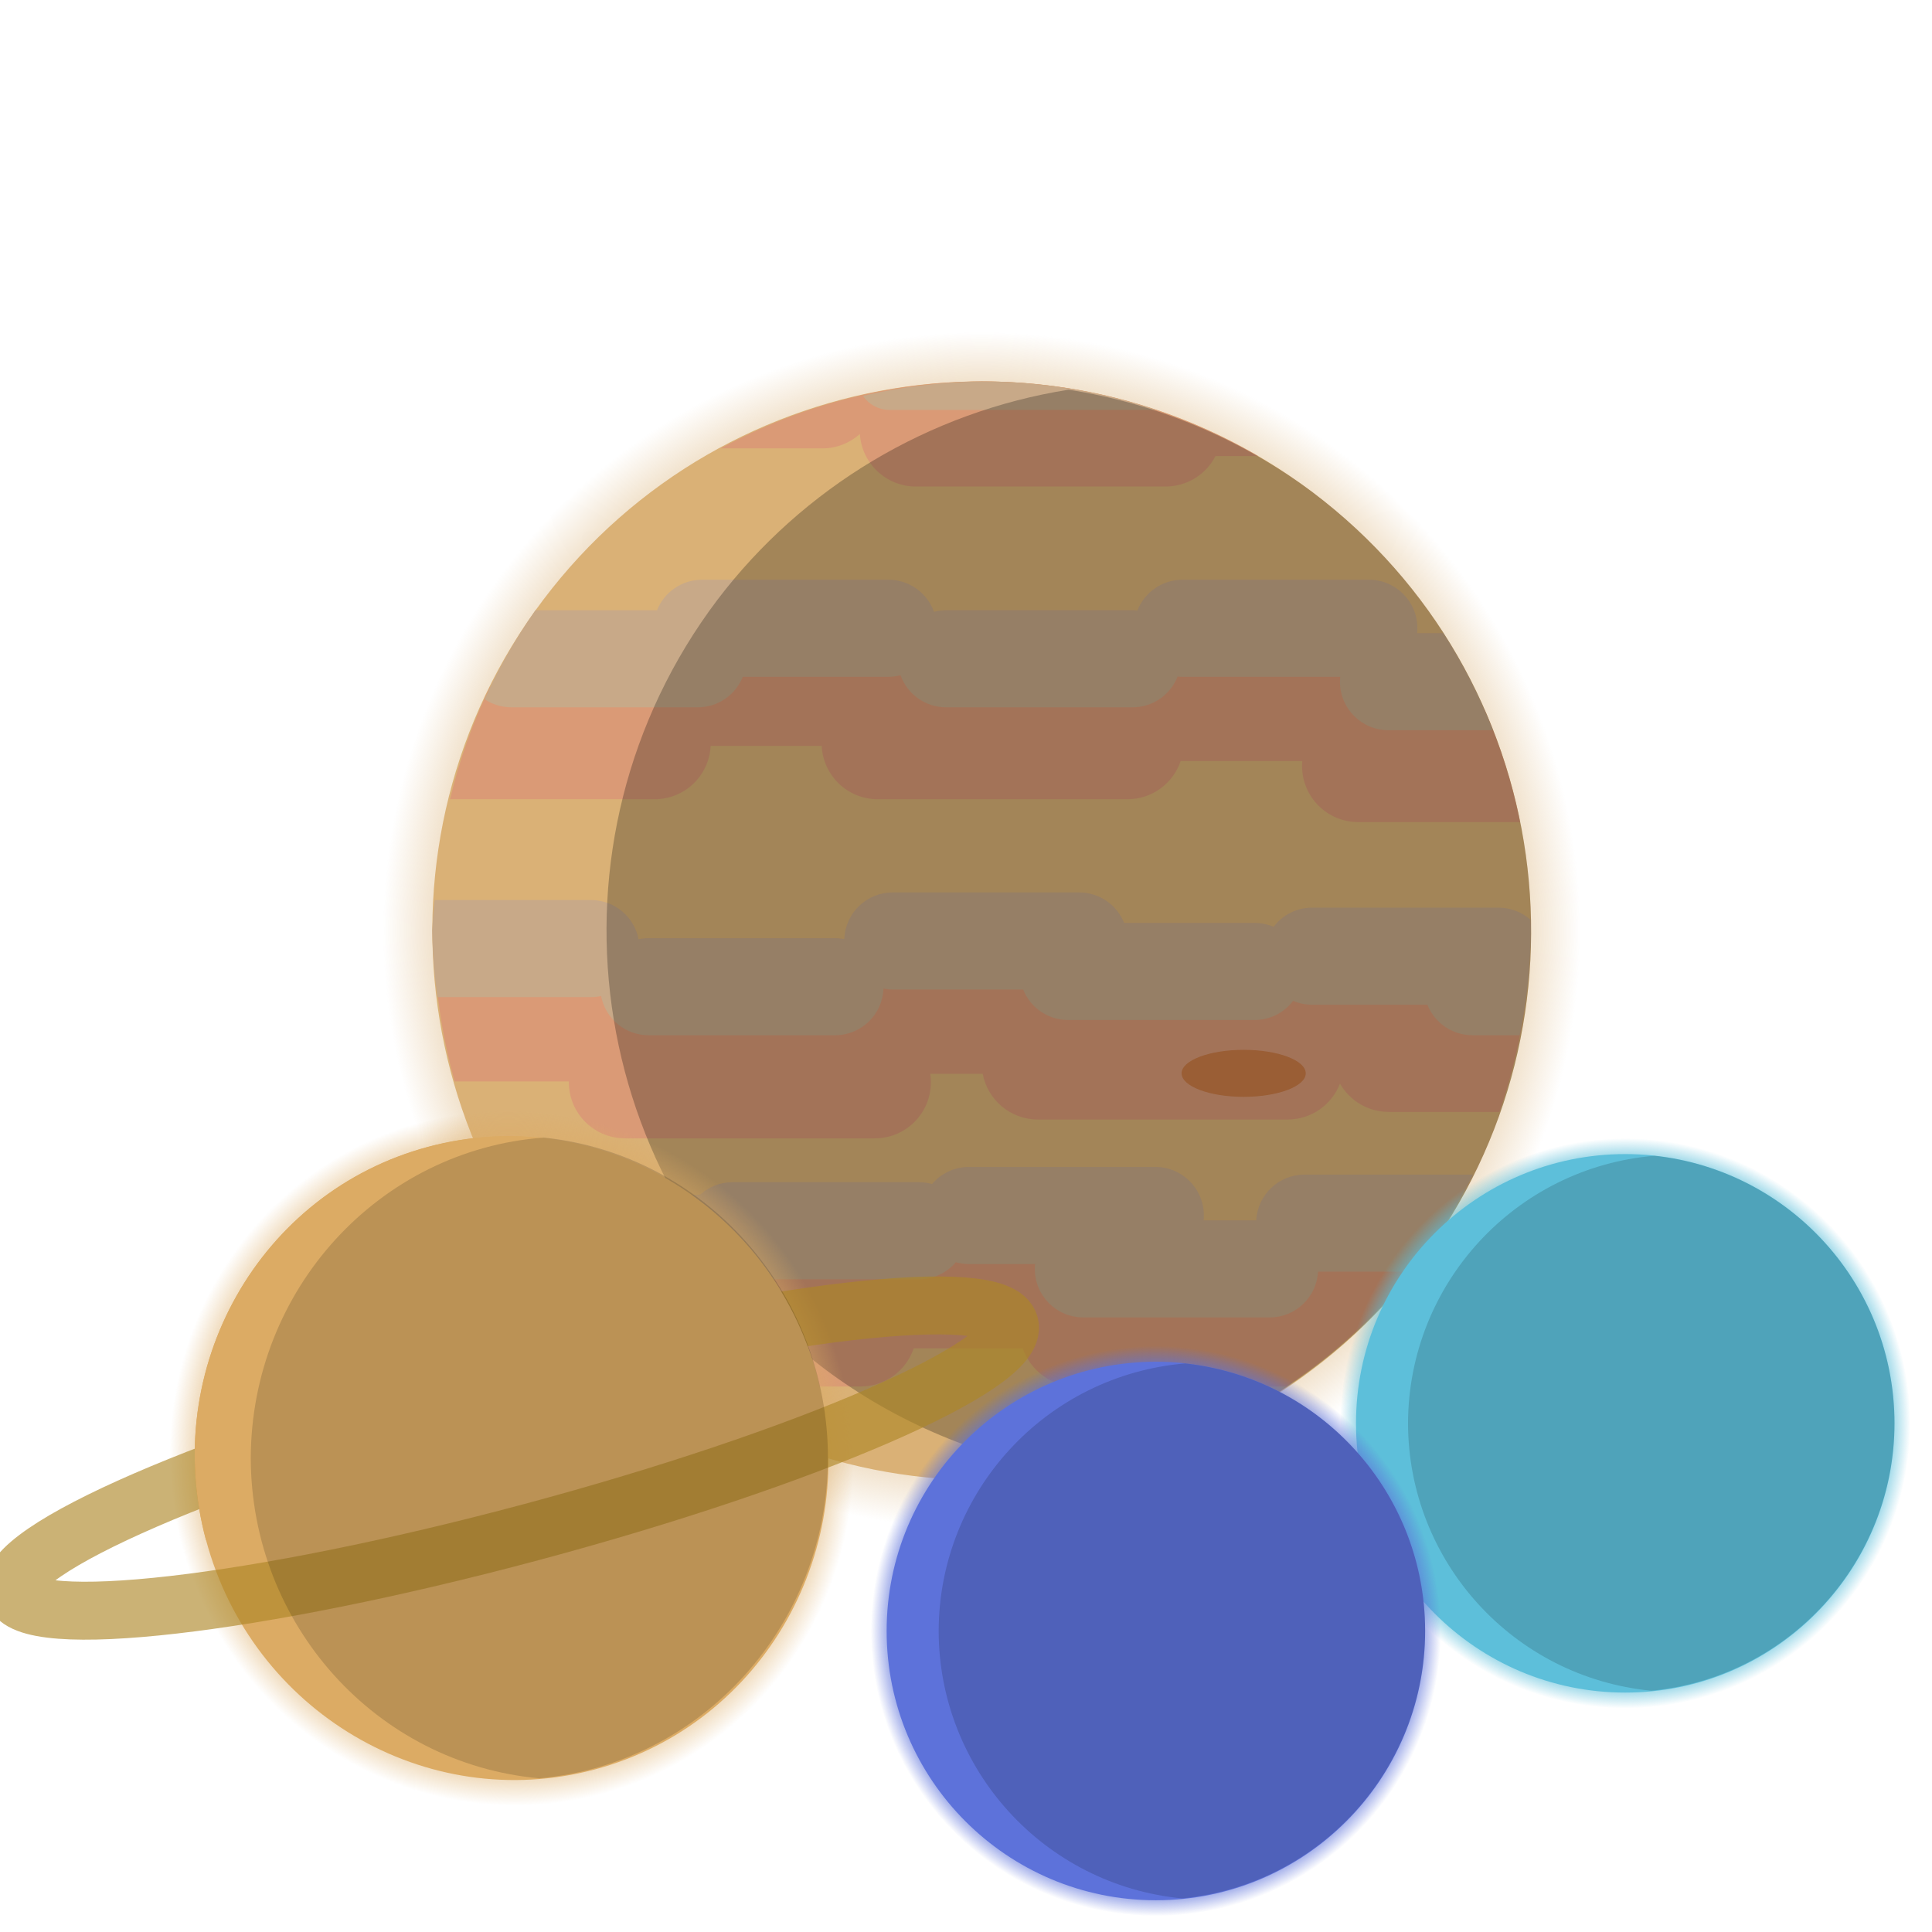
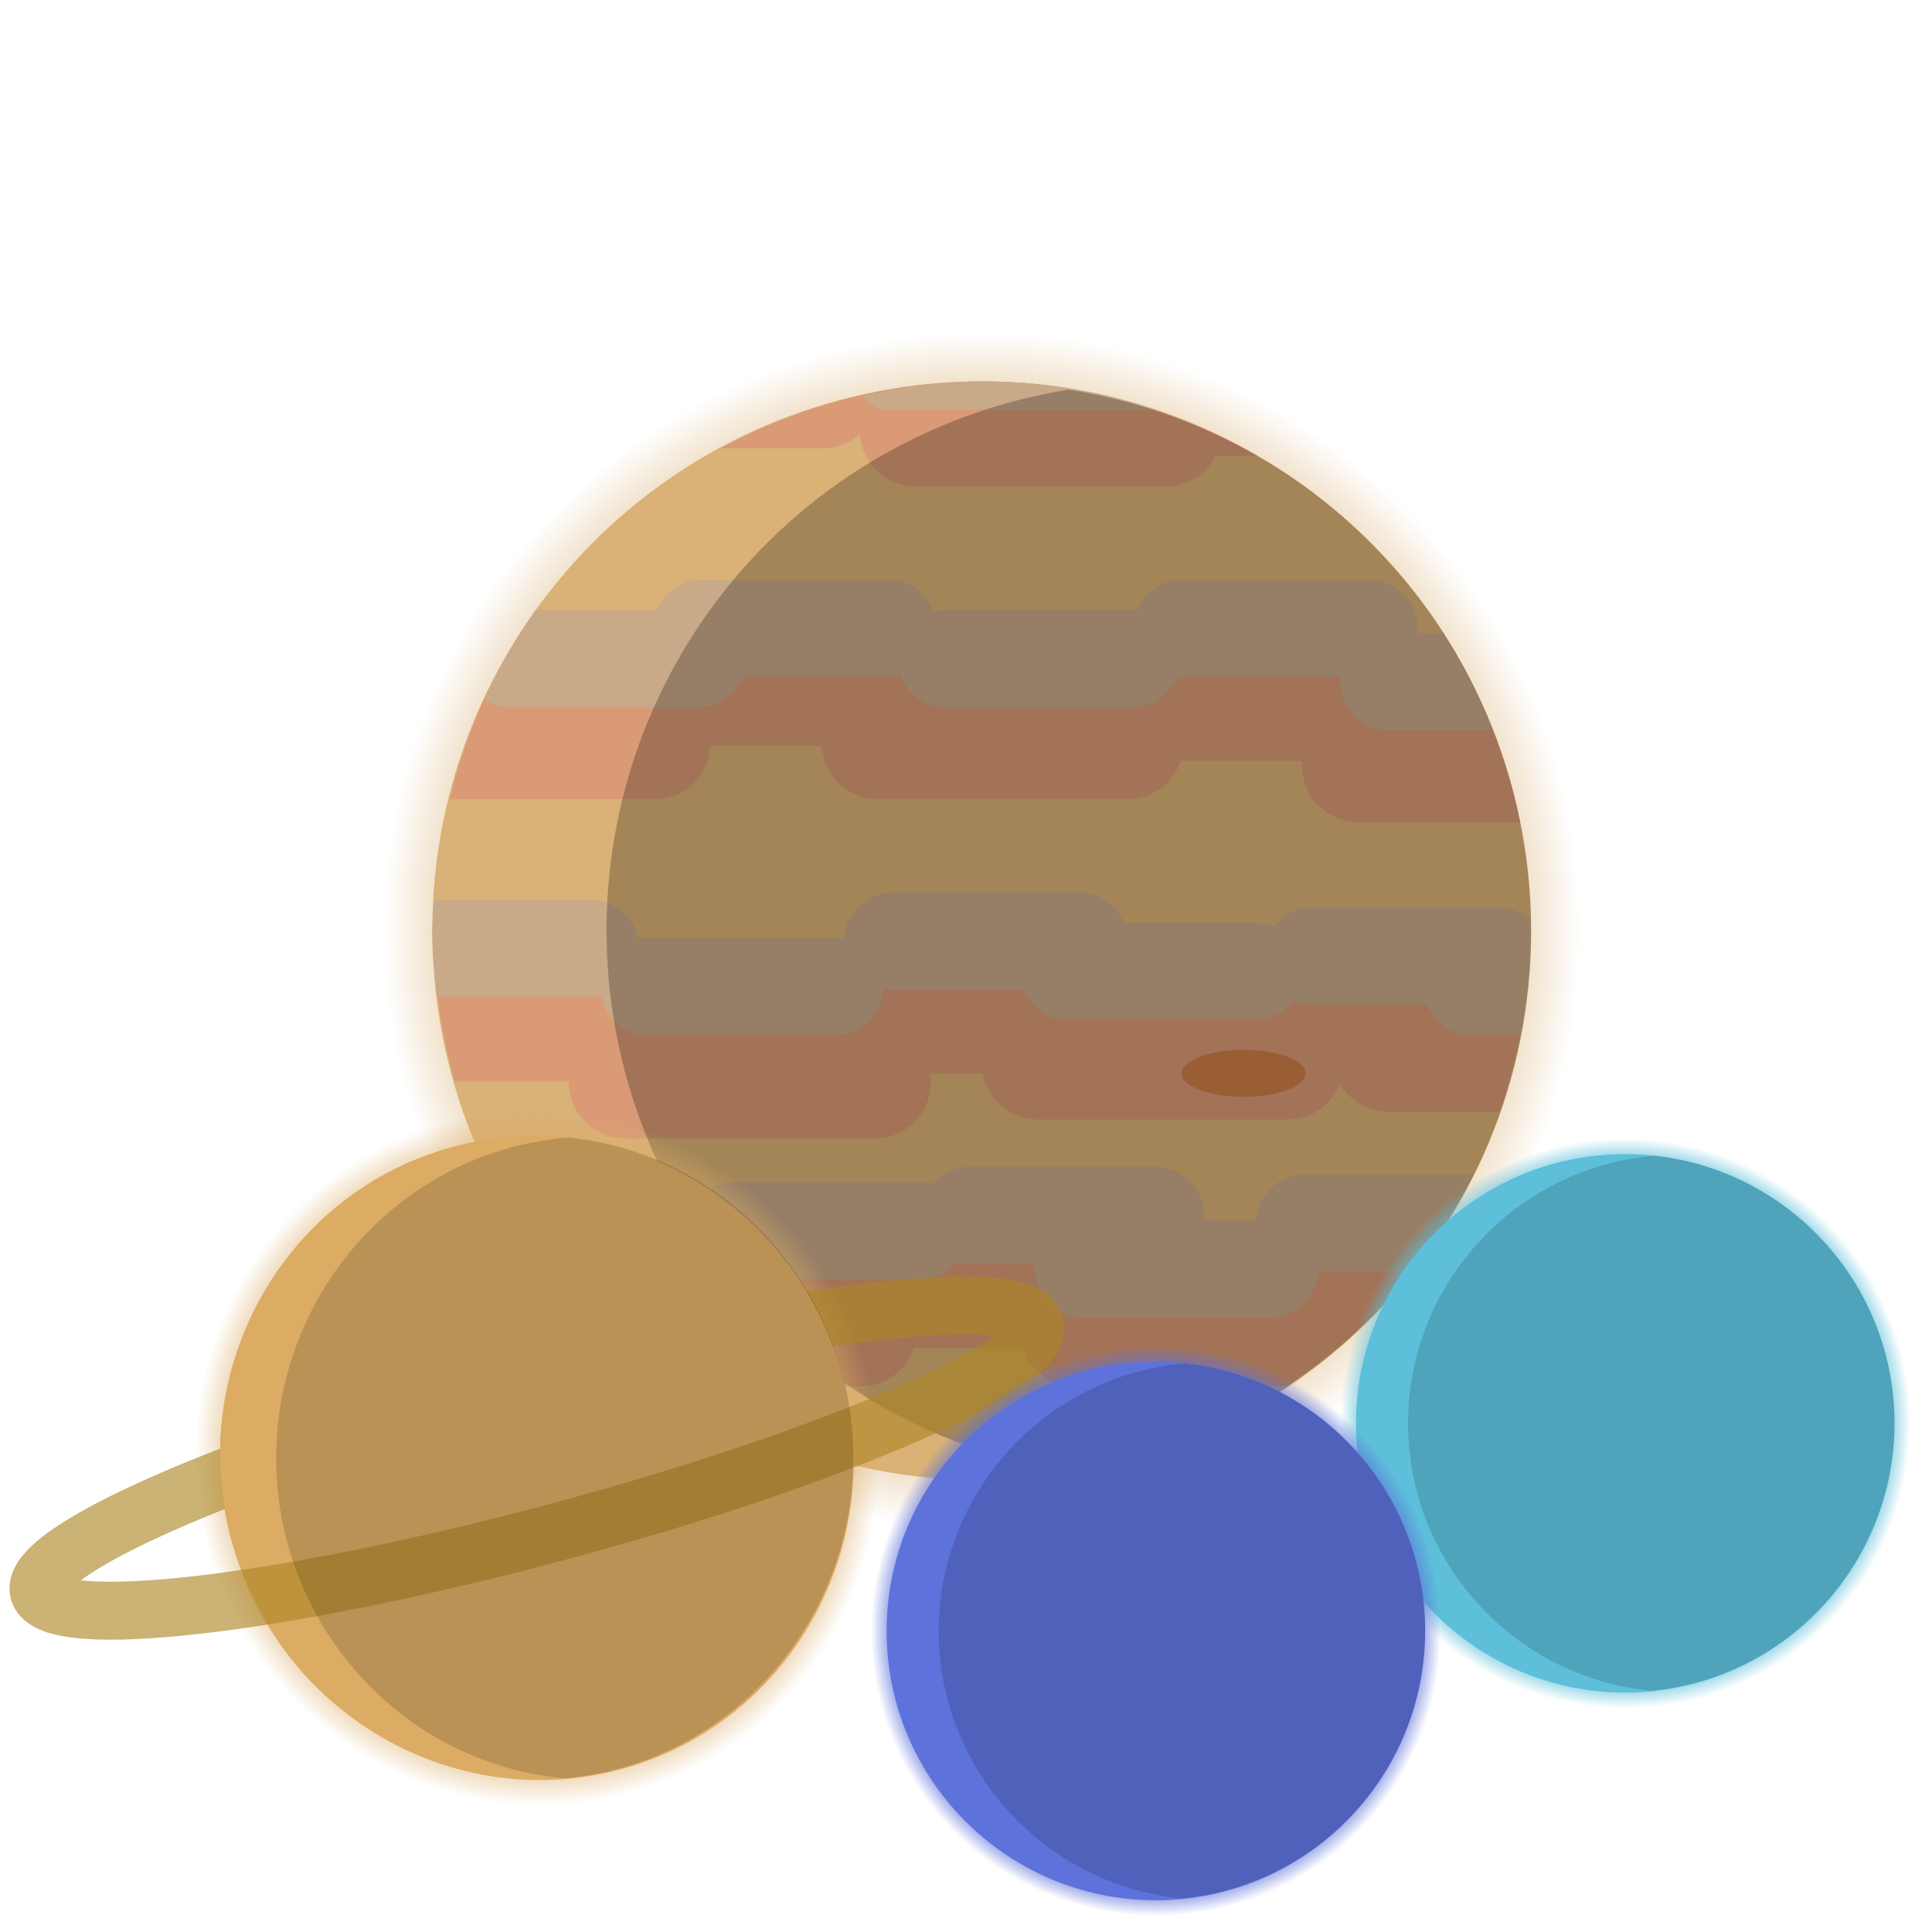
<svg xmlns="http://www.w3.org/2000/svg" xmlns:xlink="http://www.w3.org/1999/xlink" width="100" height="100" viewBox="0 0 26.458 26.458" version="1.1" id="svg1" xml:space="preserve">
  <defs id="defs1">
    <linearGradient id="linearGradient30">
      <stop style="stop-color:#5d72da;stop-opacity:1;" offset="0.897" id="stop29" />
      <stop style="stop-color:#5d72da;stop-opacity:0;" offset="1" id="stop30" />
    </linearGradient>
    <linearGradient id="linearGradient21">
      <stop style="stop-color:#5dbfda;stop-opacity:1;" offset="0.897" id="stop22" />
      <stop style="stop-color:#5dbfda;stop-opacity:0;" offset="1" id="stop23" />
    </linearGradient>
    <linearGradient id="linearGradient20">
      <stop style="stop-color:#dcab64;stop-opacity:1;" offset="0.819" id="stop20" />
      <stop style="stop-color:#dcab64;stop-opacity:0;" offset="1" id="stop21" />
    </linearGradient>
    <linearGradient id="linearGradient35">
      <stop style="stop-color:#dab176;stop-opacity:1;" offset="0.77" id="stop35" />
      <stop style="stop-color:#dab176;stop-opacity:0;" offset="1" id="stop36" />
    </linearGradient>
    <radialGradient xlink:href="#linearGradient35" id="radialGradient36" cx="26.458" cy="26.458" fx="26.458" fy="26.458" r="20.766" gradientUnits="userSpaceOnUse" gradientTransform="matrix(1.274132,0,0,1.274132,-7.253082,-7.253082)" />
    <radialGradient xlink:href="#linearGradient20" id="radialGradient21" cx="13.309" cy="21.905" fx="13.309" fy="21.905" r="3.692" gradientTransform="matrix(1,0,0,1.018606,0,-0.407564)" gradientUnits="userSpaceOnUse" />
    <radialGradient xlink:href="#linearGradient21" id="radialGradient23" cx="8.062" cy="8.866" fx="8.062" fy="8.866" r="3.079" gradientUnits="userSpaceOnUse" />
    <radialGradient xlink:href="#linearGradient30" id="radialGradient29" gradientUnits="userSpaceOnUse" cx="8.062" cy="8.866" fx="8.062" fy="8.866" r="3.079" />
  </defs>
  <g id="layer1" transform="matrix(1.267491,0,0,1.267491,-3.851924,-3.581409)">
    <g id="layer1-5" transform="matrix(0.2444321,0,0,0.2444321,7.178638,6.414883)">
      <circle style="fill:url(#radialGradient36);fill-opacity:1;stroke-width:0.11" id="circle35" cx="26.458" cy="26.458" r="26.458" />
      <circle style="fill:#dab176;fill-opacity:1;stroke-width:0.101" id="path1" cx="37.059" cy="5.172" r="24.283" transform="rotate(37.05439)" />
      <g id="g30" transform="matrix(1.274132,0,0,1.274132,-7.253082,-7.253082)" style="display:inline">
        <path d="m 45.329,28.839 h -0.175 c -0.323,-0.629 -0.977,-1.058 -1.735,-1.058 h -8.659 c -0.861,0 -1.586,0.553 -1.847,1.323 h -1.336 c -0.17,-0.906 -0.96,-1.587 -1.917,-1.587 h -8.659 c -1.081,0 -1.951,0.87 -1.951,1.951 0,0.099 0.009,0.195 0.023,0.289 h -1.486 c 1.04e-4,-0.008 10e-4,-0.016 10e-4,-0.025 0,-1.081 -0.87,-1.951 -1.951,-1.951 H 7.504 a 19.058,19.058 0 0 0 0.67,3.903 h 3.963 c -1.08e-4,0.009 -0.002,0.017 -0.002,0.025 0,1.081 0.87,1.951 1.951,1.951 h 8.659 c 1.081,0 1.951,-0.87 1.951,-1.951 0,-0.099 -0.009,-0.195 -0.023,-0.29 h 1.82 c 0.17,0.906 0.96,1.587 1.917,1.587 h 8.659 c 0.832,0 1.537,-0.516 1.818,-1.245 0.336,0.587 0.966,0.981 1.693,0.981 h 3.84 a 19.058,19.058 0 0 0 0.908,-3.903 z" style="fill:#da9a76;stroke-width:0.079" id="path9" />
        <path d="m 42.094,37.306 h -4.953 c -0.759,0 -1.412,0.429 -1.735,1.058 H 32.036 C 31.776,37.594 31.05,37.042 30.189,37.042 H 21.53 c -0.861,0 -1.586,0.553 -1.847,1.323 H 13.593 c -0.564,0 -1.067,0.241 -1.422,0.621 a 19.058,19.058 0 0 0 3.722,3.282 h 6.359 c 0.861,0 1.586,-0.552 1.847,-1.323 h 3.787 c 0.261,0.77 0.986,1.323 1.847,1.323 h 7.291 a 19.058,19.058 0 0 0 5.07,-4.961 z" style="fill:#da9a76;stroke-width:0.079" id="path12" />
        <path d="m 43.902,18.785 h -1.715 c 0.005,-0.055 0.008,-0.109 0.008,-0.165 0,-1.081 -0.87,-1.951 -1.951,-1.951 h -8.659 c -0.861,0 -1.586,0.552 -1.847,1.323 h -3.158 c -0.052,-1.034 -0.899,-1.852 -1.947,-1.852 h -8.659 c -1.048,0 -1.895,0.818 -1.947,1.852 H 9.4 a 19.058,19.058 0 0 0 -1.386,3.903 h 7.094 c 1.048,0 1.895,-0.818 1.947,-1.852 h 3.852 c 0.052,1.034 0.899,1.852 1.947,1.852 h 8.659 c 0.861,0 1.586,-0.552 1.847,-1.323 h 4.22 c -0.005,0.055 -0.008,0.109 -0.008,0.165 0,1.081 0.87,1.951 1.951,1.951 h 5.614 a 19.058,19.058 0 0 0 -1.234,-3.903 z" style="fill:#da9a76;stroke-width:0.079" id="path6" />
        <path d="M 36.044,9.988 A 19.058,19.058 0 0 0 26.458,7.4 19.058,19.058 0 0 0 17.405,9.723 h 3.524 c 0.502,0 0.957,-0.189 1.302,-0.499 0.067,1.02 0.908,1.822 1.945,1.822 h 8.659 c 0.759,0 1.412,-0.429 1.735,-1.058 z" style="fill:#da9a76;stroke-width:0.079" id="path4" />
        <path d="M 43.509,34.917 H 37.661 c -0.9,0 -1.629,0.7 -1.679,1.587 h -1.825 c 0.005,-0.055 0.008,-0.111 0.008,-0.168 0,-0.933 -0.751,-1.684 -1.684,-1.684 h -6.462 c -0.516,0 -0.975,0.23 -1.284,0.593 -0.145,-0.041 -0.298,-0.064 -0.457,-0.064 h -6.462 c -0.436,0 -0.831,0.165 -1.129,0.435 h -5.261 c -0.515,0 -0.969,0.233 -1.277,0.595 a 19.058,19.058 0 0 0 2.021,2.773 h 5.717 c 0.436,0 0.831,-0.165 1.129,-0.435 h 5.261 c 0.516,0 0.976,-0.23 1.284,-0.593 0.145,0.041 0.298,0.064 0.456,0.064 h 2.293 c -0.005,0.055 -0.009,0.111 -0.009,0.168 0,0.933 0.751,1.684 1.684,1.684 h 6.462 c 0.9,0 1.629,-0.7 1.679,-1.587 h 3.201 a 19.058,19.058 0 0 0 2.18,-3.368 z" style="fill:#c8a988;stroke-width:0.079" id="path24" />
        <path d="m 45.5,26.079 c -0.296,-0.262 -0.685,-0.423 -1.113,-0.423 h -6.462 c -0.549,0 -1.033,0.261 -1.34,0.665 -0.204,-0.087 -0.428,-0.135 -0.665,-0.135 H 31.399 C 31.151,25.565 30.546,25.128 29.835,25.128 H 23.373 c -0.911,0 -1.647,0.717 -1.681,1.619 -0.105,-0.02 -0.213,-0.032 -0.324,-0.032 h -6.462 c -0.121,0 -0.239,0.013 -0.352,0.037 -0.15,-0.777 -0.831,-1.36 -1.653,-1.36 H 7.477 a 19.058,19.058 0 0 0 -0.083,1.058 19.058,19.058 0 0 0 0.182,2.31 h 5.326 c 0.121,0 0.239,-0.013 0.352,-0.037 0.15,0.777 0.83,1.36 1.653,1.36 h 6.462 c 0.911,0 1.647,-0.717 1.681,-1.619 0.105,0.02 0.213,0.032 0.324,0.032 h 4.522 c 0.248,0.621 0.852,1.058 1.564,1.058 h 6.462 c 0.549,0 1.033,-0.261 1.34,-0.665 0.204,0.087 0.428,0.135 0.665,0.135 h 3.993 c 0.248,0.621 0.852,1.058 1.564,1.058 h 1.637 a 19.058,19.058 0 0 0 0.391,-3.633 19.058,19.058 0 0 0 -0.01,-0.371 z" style="fill:#c8a988;stroke-width:0.079" id="path21" />
        <path d="m 42.472,16.132 h -0.907 c 0.005,-0.055 0.008,-0.111 0.008,-0.168 0,-0.933 -0.751,-1.684 -1.684,-1.684 h -6.462 c -0.715,0 -1.321,0.441 -1.567,1.067 h -5.17e-4 c -0.057,-0.006 -0.115,-0.009 -0.173,-0.009 h -6.462 c -0.146,0 -0.287,0.02 -0.422,0.055 -0.233,-0.65 -0.851,-1.113 -1.583,-1.113 h -6.462 c -0.711,0 -1.316,0.437 -1.564,1.058 h -4.217 a 19.058,19.058 0 0 0 -1.766,3.087 c 0.267,0.177 0.587,0.281 0.933,0.281 h 6.462 c 0.711,0 1.316,-0.437 1.564,-1.058 h 5.051 c 0.146,0 0.287,-0.02 0.422,-0.055 0.233,0.65 0.851,1.113 1.583,1.113 h 6.462 c 0.715,0 1.321,-0.441 1.567,-1.067 0.057,0.006 0.115,0.009 0.174,0.009 h 5.468 c -0.005,0.055 -0.009,0.111 -0.009,0.168 0,0.933 0.751,1.684 1.684,1.684 h 3.623 a 19.058,19.058 0 0 0 -1.722,-3.368 z" style="fill:#c8a988;stroke-width:0.079" id="path18" />
        <path d="M 32.501,8.389 A 19.058,19.058 0 0 0 26.458,7.4 19.058,19.058 0 0 0 22.337,7.9 c 0.202,0.295 0.54,0.489 0.927,0.489 z" style="fill:#c8a988;stroke-width:0.079" id="path31" />
        <rect style="display:none;fill:#da9a76;fill-opacity:1;stroke-width:0.079" id="rect34" width="9.223" height="3.159" x="22.848" y="37.415" ry="1.122" />
      </g>
      <ellipse style="display:inline;fill:#cd7d47;fill-opacity:1;stroke-width:0.107" id="path32" cx="38.038" cy="32.76" rx="2.744" ry="1.039" />
      <path d="M 30.295,2.542 A 24.283,24.283 0 0 0 14.779,11.825 24.283,24.283 0 0 0 19.526,45.837 24.283,24.283 0 0 0 30.321,50.374 24.283,24.283 0 0 0 45.838,41.091 24.283,24.283 0 0 0 41.091,7.078 24.283,24.283 0 0 0 30.295,2.542 Z" style="fill:#000000;fill-opacity:0.25;stroke-width:0.101" id="path7" />
    </g>
-     <g id="g11" transform="translate(-9.95855,0.8654431)">
+     <g id="g11" transform="translate(-9.684571,0.8654431)">
      <ellipse style="fill:url(#radialGradient21);stroke-width:0.225" id="ellipse20" cx="13.309" cy="21.905" rx="3.692" ry="3.761" transform="rotate(-15)" />
      <ellipse style="fill:#dcab64;fill-opacity:1;stroke-width:0.209" id="path2" cx="13.309" cy="21.905" rx="3.418" ry="3.482" transform="rotate(-15)" />
      <ellipse style="fill-opacity:0;stroke:#ae8727;stroke-width:0.626;stroke-linecap:square;stroke-linejoin:bevel;stroke-dasharray:none;stroke-dashoffset:0;stroke-opacity:0.634;paint-order:stroke fill markers" id="path13" cx="13.309" cy="21.905" rx="5.571" ry="0.828" transform="rotate(-15)" />
      <path d="m 21.827,16.83 a 3.482,3.418 75 0 0 -4.203,-2.478 3.482,3.418 75 0 0 -2.401,4.248 z" style="fill:#dcab64;fill-opacity:1" id="path16" />
      <path d="m 18.874,14.251 a 3.418,3.482 0 0 0 -3.167,3.463 3.418,3.482 0 0 0 3.118,3.46 3.418,3.482 0 0 0 3.118,-3.46 3.418,3.482 0 0 0 -3.07,-3.463 z" style="fill:#000000;fill-opacity:0.15;stroke-width:0.209" id="path11" />
    </g>
    <g id="g21" transform="translate(12.5371,9.337977)">
      <circle style="fill:url(#radialGradient23);fill-opacity:1;stroke-width:1.058;paint-order:stroke fill markers" id="circle21" cx="8.062" cy="8.866" r="3.079" />
      <circle style="fill:#5dbfda;fill-opacity:1;paint-order:stroke fill markers" id="path20" cx="8.062" cy="8.866" r="2.909" />
      <path d="M 8.378,5.975 A 2.909,2.909 0 0 0 5.715,8.866 2.909,2.909 0 0 0 8.343,11.755 2.909,2.909 0 0 0 10.971,8.866 2.909,2.909 0 0 0 8.378,5.975 Z" style="fill:#000000;fill-opacity:0.15;paint-order:stroke fill markers" id="path26" />
    </g>
    <g id="g29" transform="translate(7.465824,11.58181)">
      <circle style="fill:url(#radialGradient29);fill-opacity:1;stroke-width:1.058;paint-order:stroke fill markers" id="circle28" cx="8.062" cy="8.866" r="3.079" />
      <circle style="fill:#5d72da;fill-opacity:1;paint-order:stroke fill markers" id="circle29" cx="8.062" cy="8.866" r="2.909" />
      <path d="M 8.378,5.975 A 2.909,2.909 0 0 0 5.715,8.866 2.909,2.909 0 0 0 8.343,11.755 2.909,2.909 0 0 0 10.971,8.866 2.909,2.909 0 0 0 8.378,5.975 Z" style="fill:#000000;fill-opacity:0.15;paint-order:stroke fill markers" id="path29" />
    </g>
  </g>
</svg>
